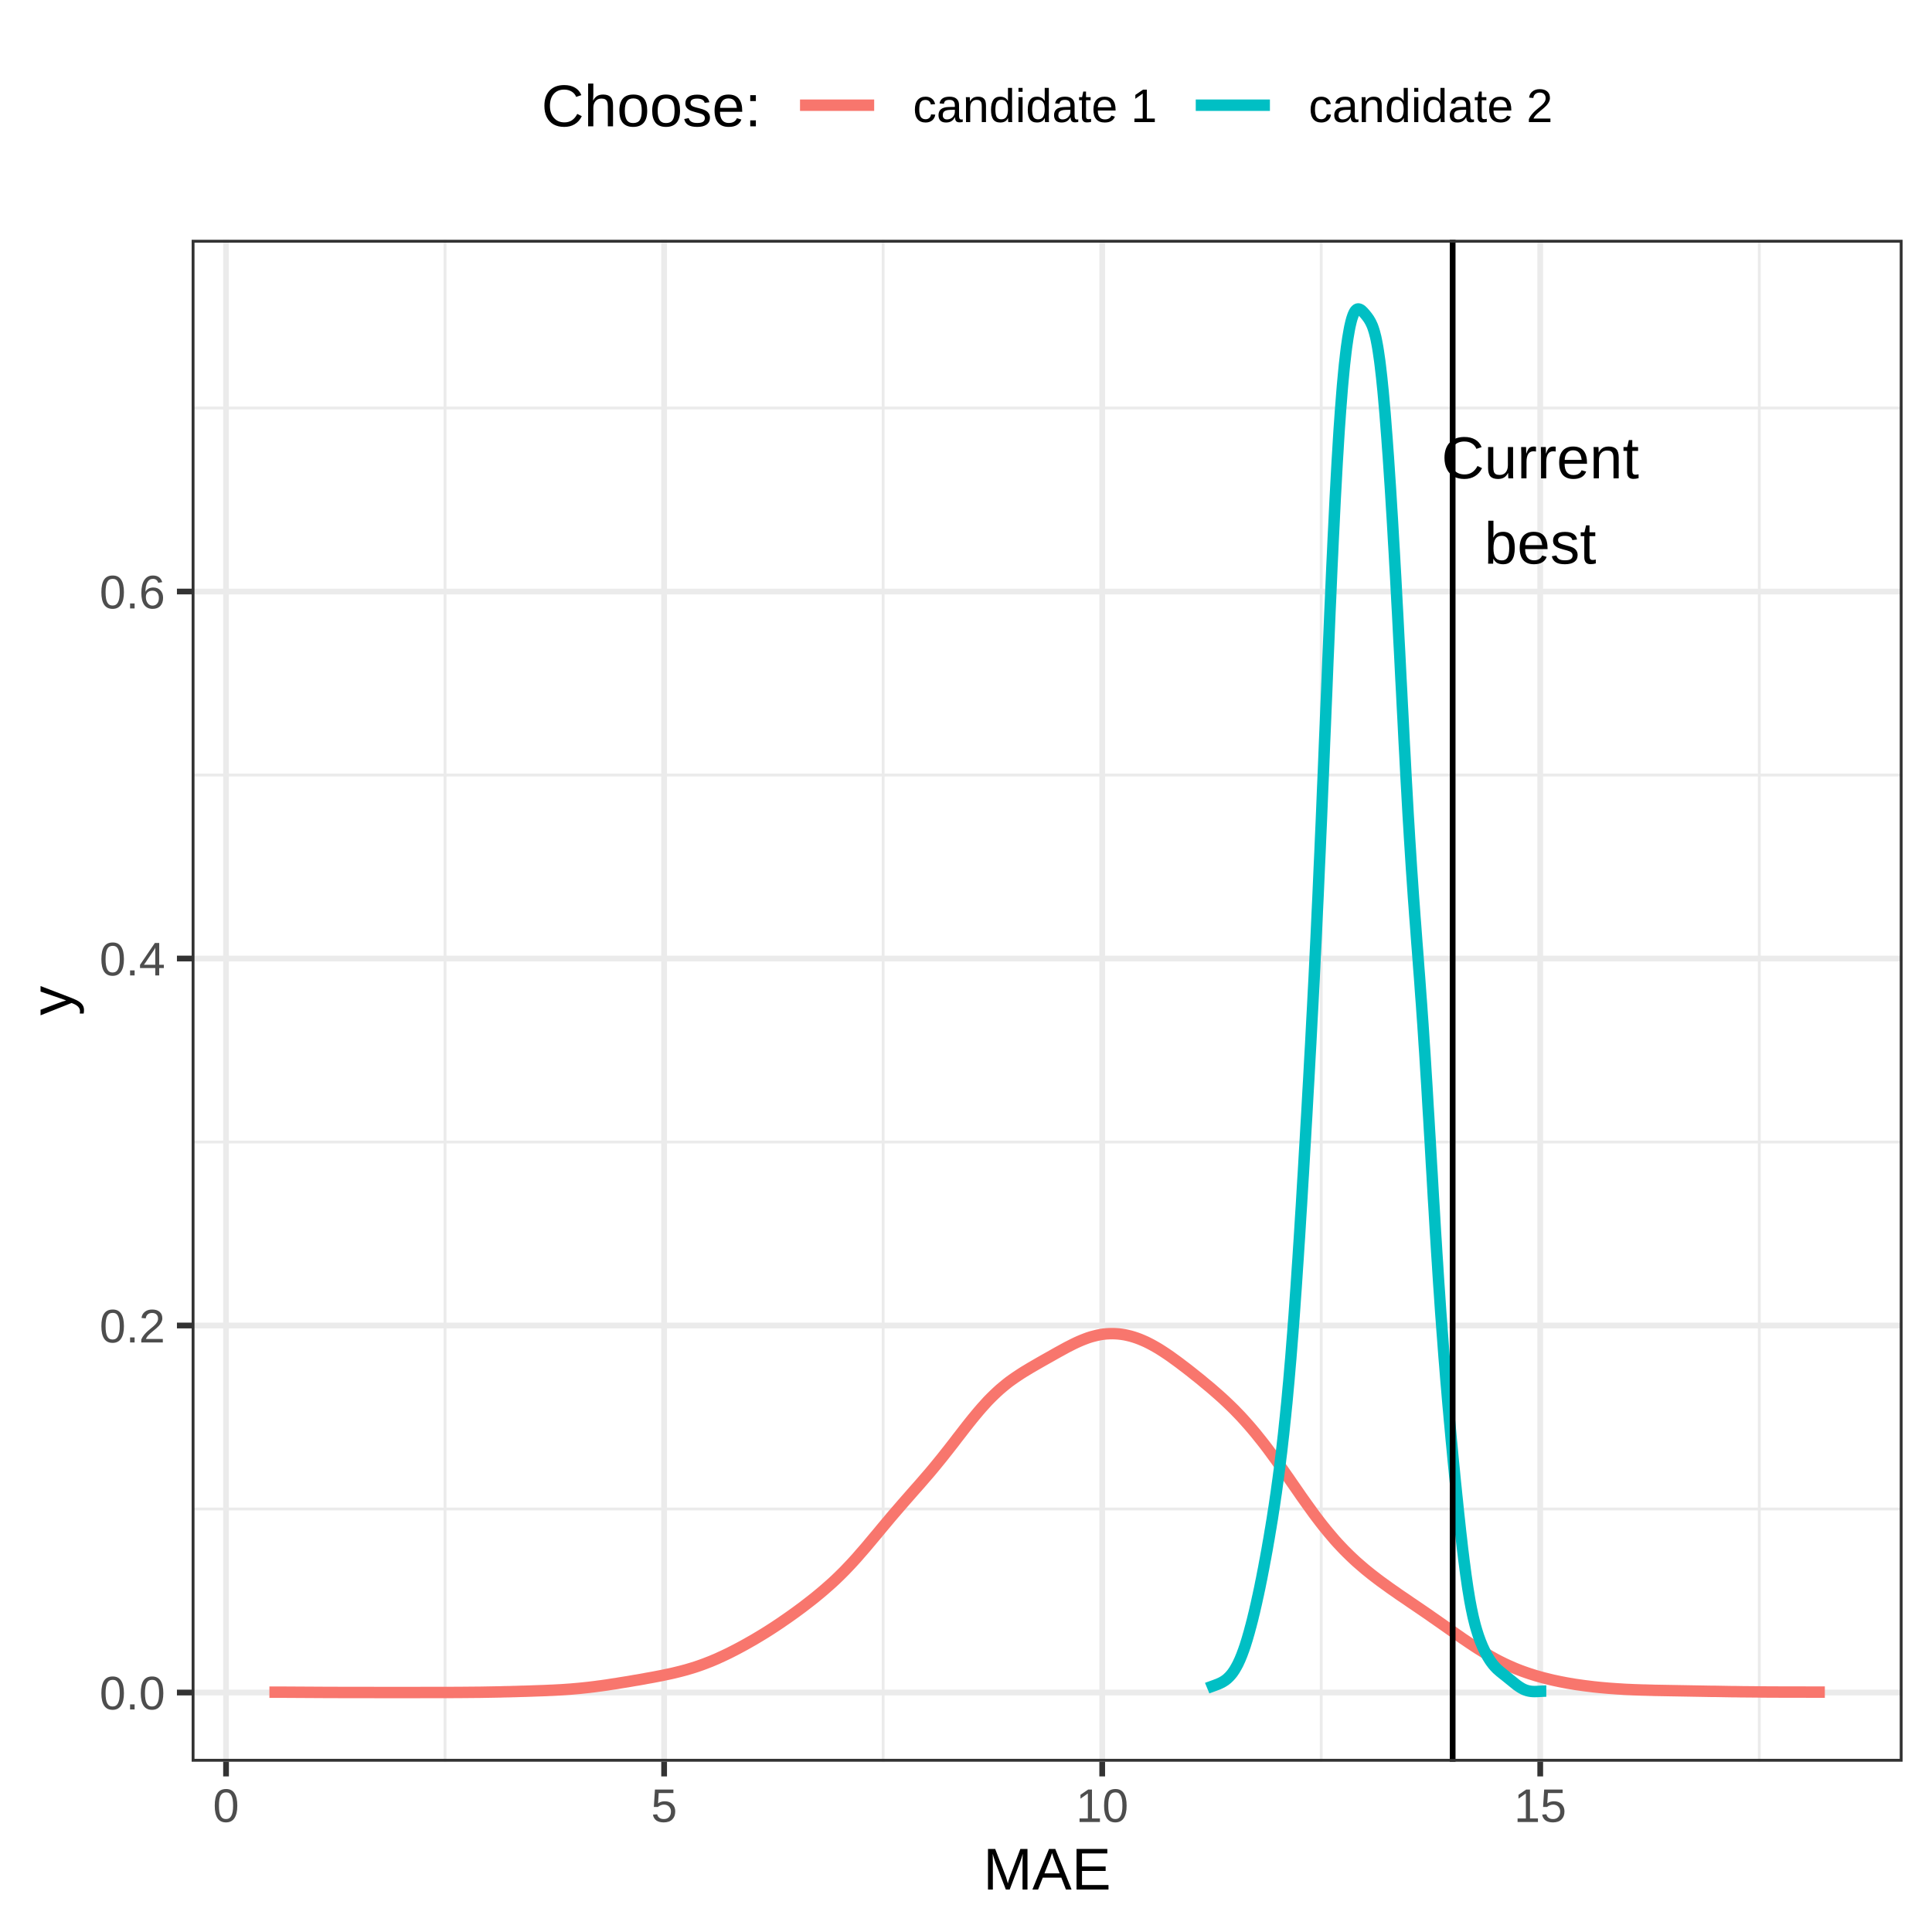
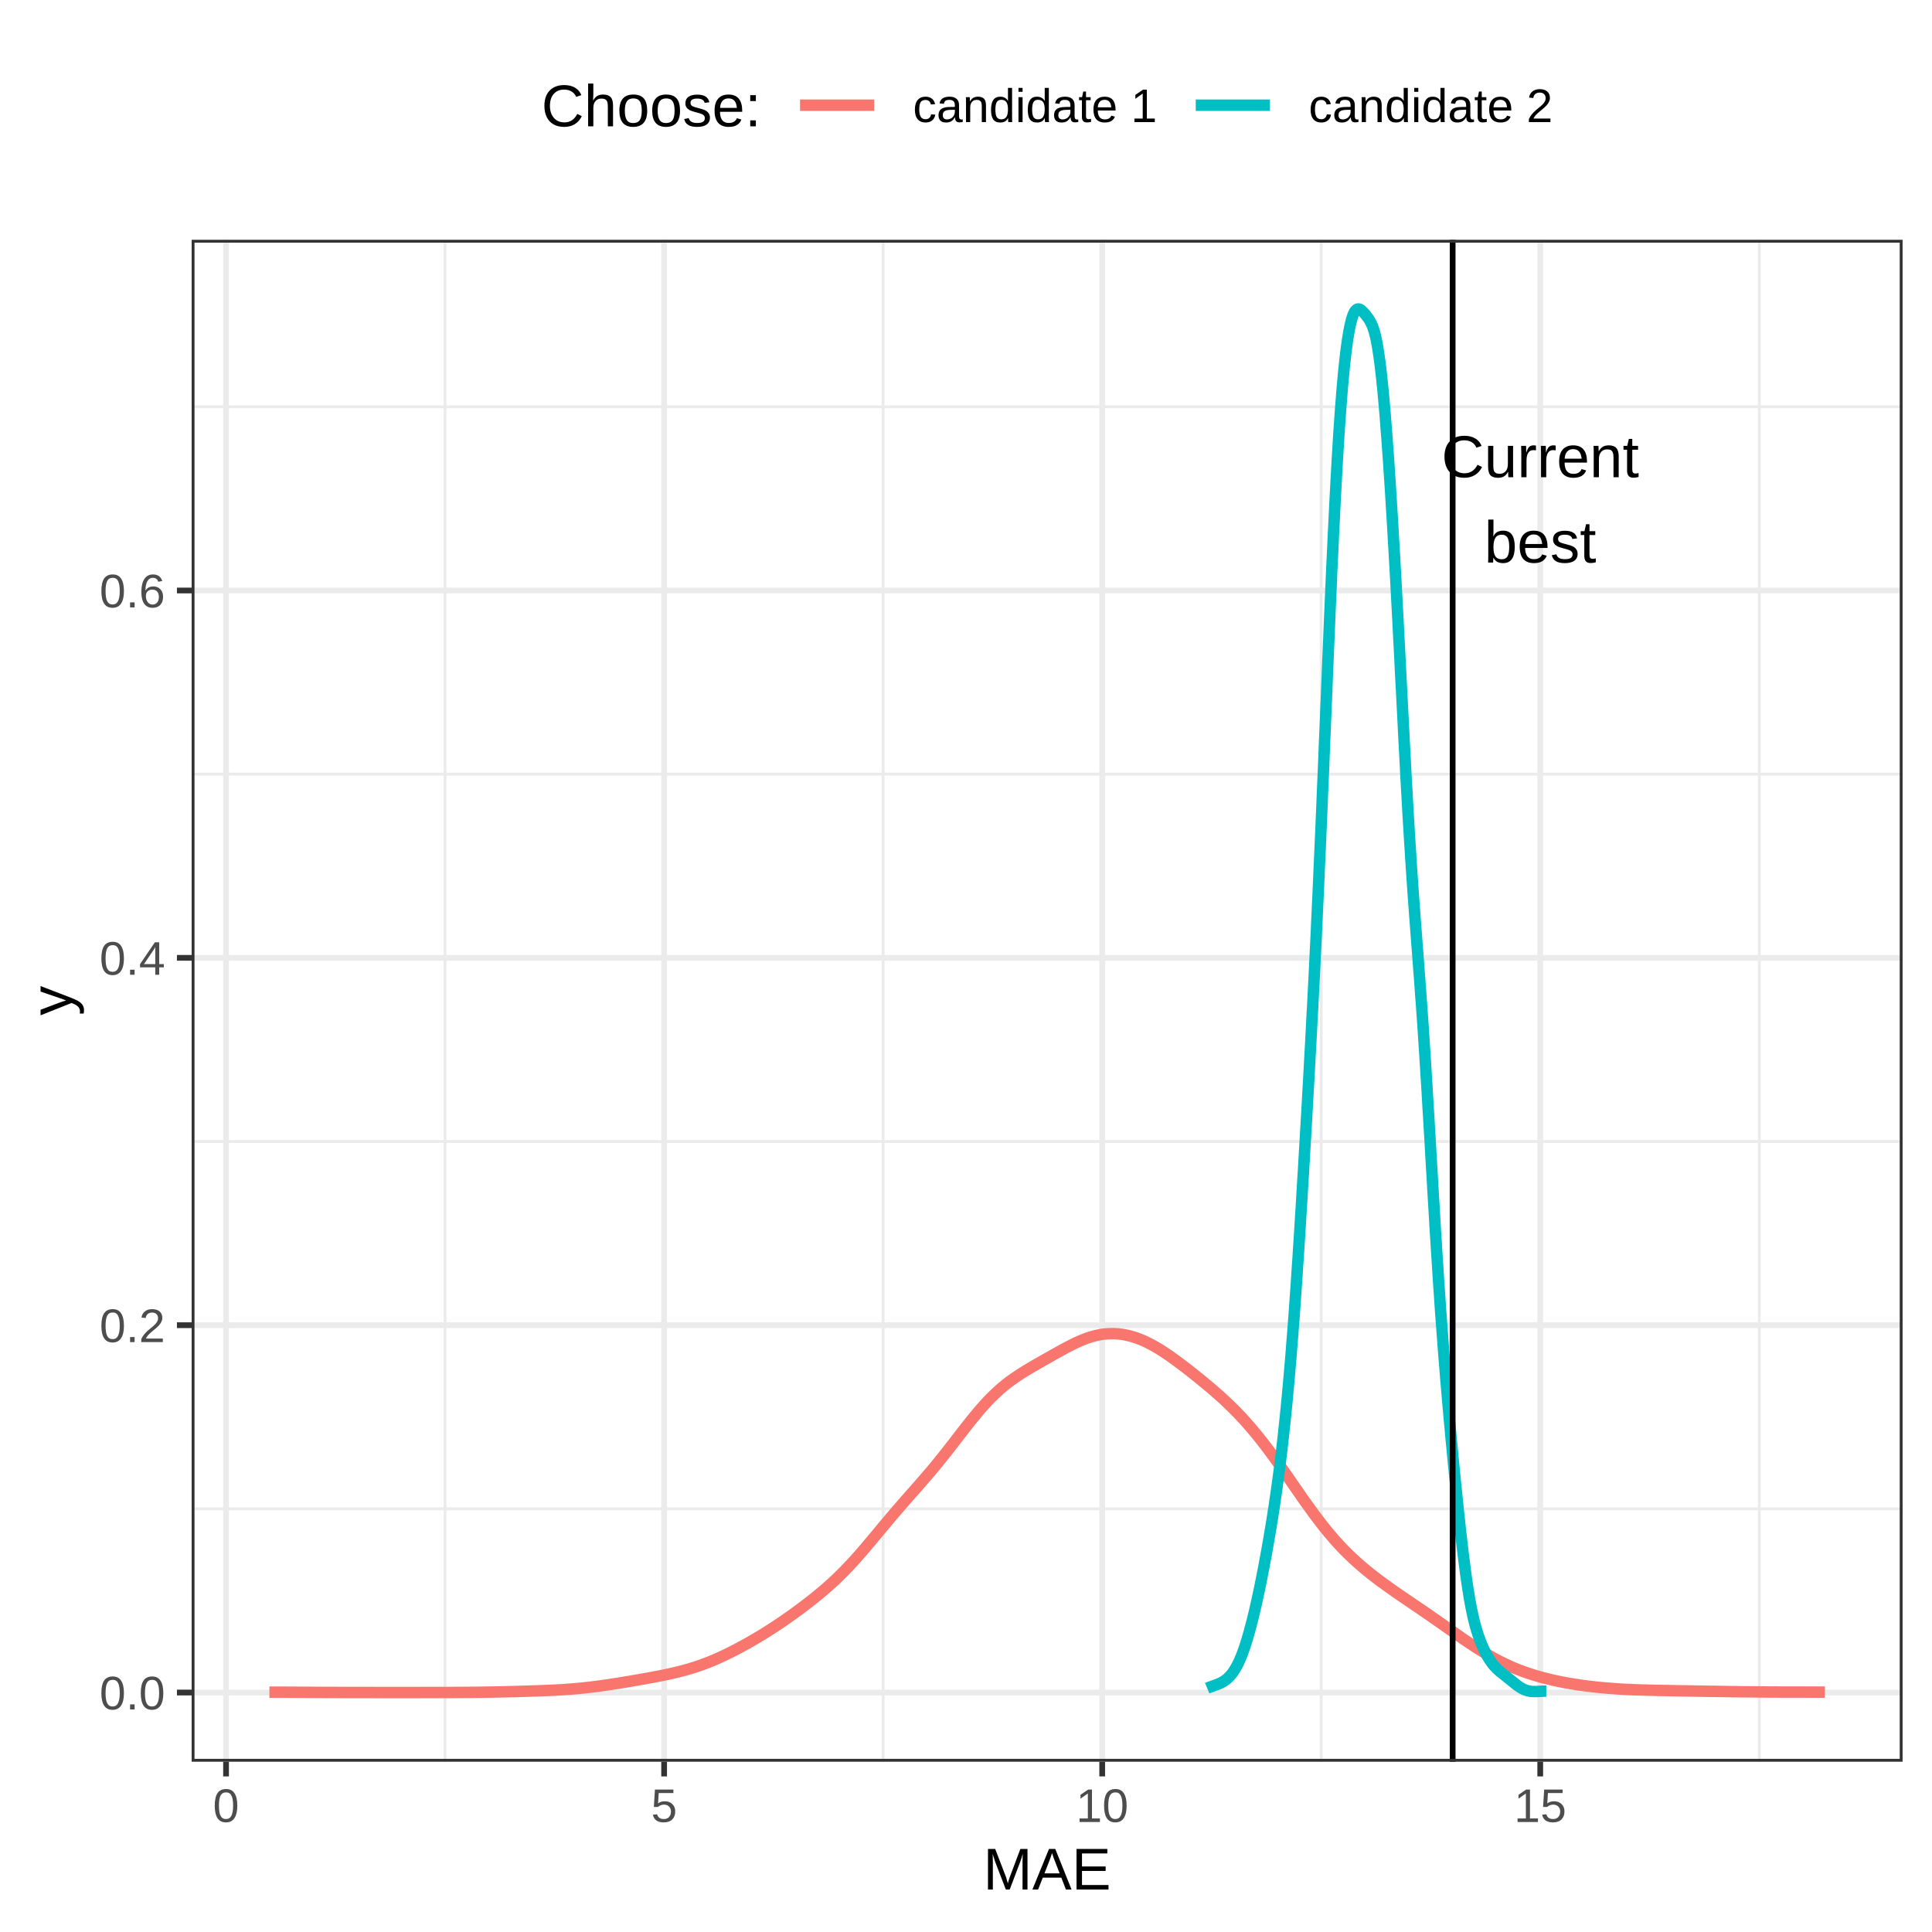
<svg xmlns="http://www.w3.org/2000/svg" class="svglite" width="360.00pt" height="360.00pt" viewBox="0 0 360.00 360.00">
  <defs>
    <style type="text/css">
    .svglite line, .svglite polyline, .svglite polygon, .svglite path, .svglite rect, .svglite circle {
      fill: none;
      stroke: #000000;
      stroke-linecap: round;
      stroke-linejoin: round;
      stroke-miterlimit: 10.00;
    }
    .svglite text {
      white-space: pre;
    }
  </style>
  </defs>
  <rect width="100%" height="100%" style="stroke: none; fill: #FFFFFF;" />
  <defs>
    <clipPath id="cpMC4wMHwzNjAuMDB8MC4wMHwzNjAuMDA=">
      <rect x="0.00" y="0.00" width="360.00" height="360.00" />
    </clipPath>
  </defs>
  <g clip-path="url(#cpMC4wMHwzNjAuMDB8MC4wMHwzNjAuMDA=)">
    <rect x="0" y="0.00" width="360.00" height="360.00" style="stroke-width: 1.07; stroke: #FFFFFF; fill: #FFFFFF;" />
  </g>
  <defs>
    <clipPath id="cpMzUuNzF8MzU0LjUyfDQ0LjY4fDMyOC4yNw==">
      <rect x="35.71" y="44.68" width="318.81" height="283.59" />
    </clipPath>
  </defs>
  <g clip-path="url(#cpMzUuNzF8MzU0LjUyfDQ0LjY4fDMyOC4yNw==)">
    <rect x="35.71" y="44.68" width="318.81" height="283.59" style="stroke-width: 1.07; stroke: none; fill: #FFFFFF;" />
-     <polyline points="35.71,281.18 354.52,281.18 " style="stroke-width: 0.53; stroke: #EBEBEB; stroke-linecap: butt;" />
-     <polyline points="35.71,212.80 354.52,212.80 " style="stroke-width: 0.53; stroke: #EBEBEB; stroke-linecap: butt;" />
-     <polyline points="35.71,144.42 354.52,144.42 " style="stroke-width: 0.53; stroke: #EBEBEB; stroke-linecap: butt;" />
-     <polyline points="35.71,76.03 354.52,76.03 " style="stroke-width: 0.53; stroke: #EBEBEB; stroke-linecap: butt;" />
+     <polyline points="35.71,281.15 354.52,281.15 " style="stroke-width: 0.53; stroke: #EBEBEB; stroke-linecap: butt;" />
+     <polyline points="35.71,212.70 354.52,212.70 " style="stroke-width: 0.53; stroke: #EBEBEB; stroke-linecap: butt;" />
+     <polyline points="35.71,144.25 354.52,144.25 " style="stroke-width: 0.53; stroke: #EBEBEB; stroke-linecap: butt;" />
+     <polyline points="35.71,75.80 354.52,75.80 " style="stroke-width: 0.53; stroke: #EBEBEB; stroke-linecap: butt;" />
    <polyline points="82.93,328.27 82.93,44.68 " style="stroke-width: 0.53; stroke: #EBEBEB; stroke-linecap: butt;" />
    <polyline points="164.56,328.27 164.56,44.68 " style="stroke-width: 0.53; stroke: #EBEBEB; stroke-linecap: butt;" />
    <polyline points="246.19,328.27 246.19,44.68 " style="stroke-width: 0.53; stroke: #EBEBEB; stroke-linecap: butt;" />
    <polyline points="327.82,328.27 327.82,44.68 " style="stroke-width: 0.53; stroke: #EBEBEB; stroke-linecap: butt;" />
    <polyline points="35.71,315.38 354.52,315.38 " style="stroke-width: 1.07; stroke: #EBEBEB; stroke-linecap: butt;" />
-     <polyline points="35.71,246.99 354.52,246.99 " style="stroke-width: 1.07; stroke: #EBEBEB; stroke-linecap: butt;" />
-     <polyline points="35.71,178.61 354.52,178.61 " style="stroke-width: 1.07; stroke: #EBEBEB; stroke-linecap: butt;" />
-     <polyline points="35.71,110.22 354.52,110.22 " style="stroke-width: 1.07; stroke: #EBEBEB; stroke-linecap: butt;" />
+     <polyline points="35.71,246.93 354.52,246.93 " style="stroke-width: 1.07; stroke: #EBEBEB; stroke-linecap: butt;" />
+     <polyline points="35.71,178.48 354.52,178.48 " style="stroke-width: 1.07; stroke: #EBEBEB; stroke-linecap: butt;" />
+     <polyline points="35.71,110.03 354.52,110.03 " style="stroke-width: 1.07; stroke: #EBEBEB; stroke-linecap: butt;" />
    <polyline points="42.12,328.27 42.12,44.68 " style="stroke-width: 1.07; stroke: #EBEBEB; stroke-linecap: butt;" />
    <polyline points="123.75,328.27 123.75,44.68 " style="stroke-width: 1.07; stroke: #EBEBEB; stroke-linecap: butt;" />
    <polyline points="205.38,328.27 205.38,44.68 " style="stroke-width: 1.07; stroke: #EBEBEB; stroke-linecap: butt;" />
    <polyline points="287.00,328.27 287.00,44.68 " style="stroke-width: 1.07; stroke: #EBEBEB; stroke-linecap: butt;" />
-     <polyline points="50.20,315.31 50.77,315.31 51.33,315.31 51.90,315.31 52.47,315.31 53.04,315.31 53.60,315.32 54.17,315.32 54.74,315.32 55.30,315.33 55.87,315.33 56.44,315.33 57.01,315.34 57.57,315.34 58.14,315.34 58.71,315.35 59.27,315.35 59.84,315.35 60.41,315.36 60.98,315.36 61.54,315.36 62.11,315.36 62.68,315.36 63.24,315.37 63.81,315.37 64.38,315.37 64.95,315.37 65.51,315.37 66.08,315.37 66.65,315.37 67.22,315.37 67.78,315.37 68.35,315.37 68.92,315.37 69.48,315.37 70.05,315.38 70.62,315.38 71.19,315.38 71.75,315.38 72.32,315.38 72.89,315.38 73.45,315.38 74.02,315.38 74.59,315.38 75.16,315.38 75.72,315.38 76.29,315.38 76.86,315.38 77.42,315.38 77.99,315.38 78.56,315.37 79.13,315.37 79.69,315.37 80.26,315.37 80.83,315.37 81.39,315.37 81.96,315.37 82.53,315.37 83.10,315.37 83.66,315.37 84.23,315.37 84.80,315.36 85.36,315.36 85.93,315.36 86.50,315.35 87.07,315.35 87.63,315.34 88.20,315.34 88.77,315.33 89.34,315.33 89.90,315.32 90.47,315.31 91.04,315.30 91.60,315.29 92.17,315.28 92.74,315.27 93.31,315.26 93.87,315.24 94.44,315.23 95.01,315.22 95.57,315.20 96.14,315.19 96.71,315.17 97.28,315.15 97.84,315.14 98.41,315.12 98.98,315.10 99.54,315.08 100.11,315.06 100.68,315.04 101.25,315.02 101.81,315.00 102.38,314.97 102.95,314.95 103.51,314.92 104.08,314.89 104.65,314.86 105.22,314.82 105.78,314.78 106.35,314.74 106.92,314.69 107.49,314.64 108.05,314.59 108.62,314.53 109.19,314.47 109.75,314.41 110.32,314.34 110.89,314.27 111.46,314.19 112.02,314.12 112.59,314.04 113.16,313.96 113.72,313.87 114.29,313.78 114.86,313.70 115.43,313.60 115.99,313.51 116.56,313.42 117.13,313.33 117.69,313.23 118.26,313.13 118.83,313.04 119.40,312.94 119.96,312.84 120.53,312.73 121.10,312.63 121.66,312.53 122.23,312.42 122.80,312.31 123.37,312.20 123.93,312.08 124.50,311.96 125.07,311.84 125.63,311.71 126.20,311.57 126.77,311.43 127.34,311.28 127.90,311.13 128.47,310.96 129.04,310.79 129.61,310.61 130.17,310.42 130.74,310.22 131.31,310.01 131.87,309.79 132.44,309.57 133.01,309.33 133.58,309.09 134.14,308.83 134.71,308.57 135.28,308.30 135.84,308.03 136.41,307.74 136.98,307.45 137.55,307.15 138.11,306.85 138.68,306.54 139.25,306.22 139.81,305.90 140.38,305.58 140.95,305.24 141.52,304.90 142.08,304.56 142.65,304.21 143.22,303.85 143.78,303.49 144.35,303.12 144.92,302.74 145.49,302.36 146.05,301.97 146.62,301.58 147.19,301.18 147.75,300.78 148.32,300.37 148.89,299.95 149.46,299.53 150.02,299.10 150.59,298.66 151.16,298.22 151.73,297.77 152.29,297.31 152.86,296.84 153.43,296.36 153.99,295.87 154.56,295.37 155.13,294.86 155.70,294.33 156.26,293.79 156.83,293.23 157.40,292.66 157.96,292.07 158.53,291.47 159.10,290.85 159.67,290.22 160.23,289.57 160.80,288.92 161.37,288.26 161.93,287.59 162.50,286.91 163.07,286.23 163.64,285.55 164.20,284.87 164.77,284.19 165.34,283.51 165.90,282.84 166.47,282.17 167.04,281.51 167.61,280.85 168.17,280.20 168.74,279.55 169.31,278.90 169.87,278.26 170.44,277.61 171.01,276.97 171.58,276.32 172.14,275.67 172.71,275.01 173.28,274.35 173.85,273.67 174.41,272.99 174.98,272.29 175.55,271.59 176.11,270.88 176.68,270.16 177.25,269.43 177.82,268.70 178.38,267.96 178.95,267.23 179.52,266.49 180.08,265.77 180.65,265.05 181.22,264.34 181.79,263.65 182.35,262.98 182.92,262.32 183.49,261.69 184.05,261.07 184.62,260.49 185.19,259.93 185.76,259.39 186.32,258.88 186.89,258.40 187.46,257.93 188.02,257.49 188.59,257.08 189.16,256.68 189.73,256.30 190.29,255.93 190.86,255.57 191.43,255.23 191.99,254.89 192.56,254.56 193.13,254.23 193.70,253.90 194.26,253.58 194.83,253.26 195.40,252.94 195.97,252.62 196.53,252.30 197.10,251.98 197.67,251.67 198.23,251.36 198.80,251.05 199.37,250.76 199.94,250.47 200.50,250.20 201.07,249.94 201.64,249.70 202.20,249.48 202.77,249.27 203.34,249.09 203.91,248.94 204.47,248.80 205.04,248.69 205.61,248.60 206.17,248.54 206.74,248.51 207.31,248.50 207.88,248.52 208.44,248.56 209.01,248.63 209.58,248.72 210.14,248.84 210.71,248.98 211.28,249.15 211.85,249.34 212.41,249.55 212.98,249.79 213.55,250.04 214.11,250.32 214.68,250.62 215.25,250.94 215.82,251.27 216.38,251.62 216.95,251.99 217.52,252.37 218.09,252.76 218.65,253.17 219.22,253.58 219.79,254.00 220.35,254.43 220.92,254.86 221.49,255.30 222.06,255.75 222.62,256.20 223.19,256.65 223.76,257.11 224.32,257.58 224.89,258.05 225.46,258.52 226.03,259.01 226.59,259.50 227.16,260.00 227.73,260.51 228.29,261.03 228.86,261.57 229.43,262.12 230.00,262.68 230.56,263.26 231.13,263.85 231.70,264.47 232.26,265.10 232.83,265.74 233.40,266.41 233.97,267.09 234.53,267.79 235.10,268.50 235.67,269.23 236.24,269.98 236.80,270.74 237.37,271.52 237.94,272.30 238.50,273.10 239.07,273.90 239.64,274.72 240.21,275.53 240.77,276.35 241.34,277.17 241.91,277.99 242.47,278.81 243.04,279.61 243.61,280.41 244.18,281.20 244.74,281.98 245.31,282.74 245.88,283.49 246.44,284.21 247.01,284.92 247.58,285.61 248.15,286.28 248.71,286.94 249.28,287.57 249.85,288.18 250.41,288.77 250.98,289.34 251.55,289.90 252.12,290.44 252.68,290.96 253.25,291.46 253.82,291.95 254.38,292.43 254.95,292.89 255.52,293.35 256.09,293.79 256.65,294.22 257.22,294.65 257.79,295.06 258.36,295.47 258.92,295.88 259.49,296.28 260.06,296.67 260.62,297.07 261.19,297.46 261.76,297.84 262.33,298.23 262.89,298.62 263.46,299.00 264.03,299.39 264.59,299.77 265.16,300.16 265.73,300.55 266.30,300.94 266.86,301.34 267.43,301.73 268.00,302.13 268.56,302.52 269.13,302.92 269.70,303.32 270.27,303.72 270.83,304.12 271.40,304.52 271.97,304.91 272.53,305.31 273.10,305.69 273.67,306.08 274.24,306.46 274.80,306.83 275.37,307.20 275.94,307.55 276.50,307.90 277.07,308.24 277.64,308.57 278.21,308.89 278.77,309.20 279.34,309.50 279.91,309.78 280.48,310.06 281.04,310.32 281.61,310.57 282.18,310.82 282.74,311.05 283.31,311.27 283.88,311.48 284.45,311.68 285.01,311.87 285.58,312.05 286.15,312.23 286.71,312.39 287.28,312.55 287.85,312.70 288.42,312.84 288.98,312.98 289.55,313.11 290.12,313.23 290.68,313.35 291.25,313.46 291.82,313.57 292.39,313.67 292.95,313.76 293.52,313.86 294.09,313.94 294.65,314.02 295.22,314.10 295.79,314.17 296.36,314.24 296.92,314.31 297.49,314.37 298.06,314.43 298.62,314.48 299.19,314.53 299.76,314.58 300.33,314.62 300.89,314.66 301.46,314.70 302.03,314.73 302.60,314.77 303.16,314.80 303.73,314.82 304.30,314.85 304.86,314.87 305.43,314.89 306.00,314.91 306.57,314.92 307.13,314.94 307.70,314.95 308.27,314.97 308.83,314.98 309.40,314.99 309.97,315.00 310.54,315.01 311.10,315.02 311.67,315.03 312.24,315.04 312.80,315.05 313.37,315.06 313.94,315.07 314.51,315.08 315.07,315.09 315.64,315.10 316.21,315.11 316.77,315.12 317.34,315.13 317.91,315.14 318.48,315.15 319.04,315.16 319.61,315.16 320.18,315.17 320.74,315.18 321.31,315.19 321.88,315.20 322.45,315.21 323.01,315.22 323.58,315.22 324.15,315.23 324.72,315.24 325.28,315.24 325.85,315.25 326.42,315.25 326.98,315.26 327.55,315.26 328.12,315.27 328.69,315.27 329.25,315.28 329.82,315.28 330.39,315.28 330.95,315.28 331.52,315.29 332.09,315.29 332.66,315.29 333.22,315.29 333.79,315.29 334.36,315.29 334.92,315.29 335.49,315.29 336.06,315.29 336.63,315.30 337.19,315.30 337.76,315.30 338.33,315.30 338.89,315.30 339.46,315.30 340.03,315.30 " style="stroke-width: 2.13; stroke: #F8766D; stroke-linecap: butt;" />
-     <polyline points="224.94,314.56 225.06,314.51 225.18,314.47 225.31,314.42 225.43,314.38 225.56,314.33 225.68,314.29 225.80,314.24 225.93,314.20 226.05,314.15 226.17,314.11 226.30,314.06 226.42,314.02 226.54,313.97 226.67,313.92 226.79,313.88 226.92,313.83 227.04,313.78 227.16,313.72 227.29,313.67 227.41,313.61 227.53,313.55 227.66,313.49 227.78,313.42 227.90,313.35 228.03,313.27 228.15,313.19 228.28,313.11 228.40,313.02 228.52,312.92 228.65,312.82 228.77,312.71 228.89,312.59 229.02,312.47 229.14,312.34 229.26,312.21 229.39,312.06 229.51,311.91 229.64,311.75 229.76,311.58 229.88,311.40 230.01,311.21 230.13,311.01 230.25,310.80 230.38,310.58 230.50,310.35 230.63,310.12 230.75,309.87 230.87,309.60 231.00,309.33 231.12,309.05 231.24,308.75 231.37,308.44 231.49,308.12 231.61,307.79 231.74,307.45 231.86,307.09 231.99,306.73 232.11,306.35 232.23,305.96 232.36,305.55 232.48,305.14 232.60,304.72 232.73,304.28 232.85,303.84 232.97,303.38 233.10,302.91 233.22,302.44 233.35,301.95 233.47,301.46 233.59,300.95 233.72,300.44 233.84,299.91 233.96,299.38 234.09,298.83 234.21,298.28 234.33,297.72 234.46,297.15 234.58,296.57 234.71,295.98 234.83,295.38 234.95,294.77 235.08,294.16 235.20,293.53 235.32,292.90 235.45,292.25 235.57,291.60 235.69,290.94 235.82,290.28 235.94,289.60 236.07,288.91 236.19,288.22 236.31,287.51 236.44,286.80 236.56,286.08 236.68,285.34 236.81,284.60 236.93,283.84 237.06,283.08 237.18,282.29 237.30,281.50 237.43,280.69 237.55,279.87 237.67,279.03 237.80,278.18 237.92,277.30 238.04,276.41 238.17,275.50 238.29,274.57 238.42,273.62 238.54,272.64 238.66,271.63 238.79,270.61 238.91,269.56 239.03,268.48 239.16,267.37 239.28,266.24 239.40,265.07 239.53,263.87 239.65,262.65 239.78,261.39 239.90,260.09 240.02,258.76 240.15,257.40 240.27,256.00 240.39,254.56 240.52,253.09 240.64,251.58 240.76,250.02 240.89,248.43 241.01,246.81 241.14,245.15 241.26,243.45 241.38,241.71 241.51,239.93 241.63,238.12 241.75,236.28 241.88,234.41 242.00,232.50 242.13,230.56 242.25,228.60 242.37,226.62 242.50,224.61 242.62,222.58 242.74,220.52 242.87,218.45 242.99,216.36 243.11,214.25 243.24,212.13 243.36,209.99 243.49,207.83 243.61,205.66 243.73,203.47 243.86,201.26 243.98,199.03 244.10,196.78 244.23,194.50 244.35,192.19 244.47,189.86 244.60,187.49 244.72,185.09 244.85,182.65 244.97,180.17 245.09,177.65 245.22,175.09 245.34,172.49 245.46,169.83 245.59,167.14 245.71,164.40 245.83,161.62 245.96,158.80 246.08,155.94 246.21,153.04 246.33,150.11 246.45,147.15 246.58,144.16 246.70,141.16 246.82,138.14 246.95,135.11 247.07,132.08 247.20,129.05 247.32,126.03 247.44,123.03 247.57,120.05 247.69,117.10 247.81,114.18 247.94,111.31 248.06,108.48 248.18,105.70 248.31,102.99 248.43,100.34 248.56,97.76 248.68,95.25 248.80,92.81 248.93,90.46 249.05,88.20 249.17,86.02 249.30,83.93 249.42,81.92 249.54,80.00 249.67,78.18 249.79,76.45 249.92,74.81 250.04,73.25 250.16,71.78 250.29,70.40 250.41,69.11 250.53,67.90 250.66,66.77 250.78,65.71 250.90,64.73 251.03,63.83 251.15,63.00 251.28,62.24 251.40,61.55 251.52,60.91 251.65,60.34 251.77,59.84 251.89,59.40 252.02,59.01 252.14,58.67 252.27,58.38 252.39,58.14 252.51,57.95 252.64,57.80 252.76,57.69 252.88,57.61 253.01,57.57 253.13,57.57 253.25,57.59 253.38,57.64 253.50,57.70 253.63,57.78 253.75,57.88 253.87,58.00 254.00,58.12 254.12,58.26 254.24,58.39 254.37,58.54 254.49,58.69 254.61,58.84 254.74,59.00 254.86,59.17 254.99,59.35 255.11,59.53 255.23,59.74 255.36,59.96 255.48,60.20 255.60,60.46 255.73,60.75 255.85,61.08 255.97,61.45 256.10,61.87 256.22,62.33 256.35,62.84 256.47,63.41 256.59,64.04 256.72,64.75 256.84,65.51 256.96,66.35 257.09,67.25 257.21,68.21 257.33,69.27 257.46,70.39 257.58,71.58 257.71,72.84 257.83,74.16 257.95,75.55 258.08,77.01 258.20,78.54 258.32,80.12 258.45,81.76 258.57,83.45 258.70,85.20 258.82,87.00 258.94,88.85 259.07,90.75 259.19,92.69 259.31,94.68 259.44,96.72 259.56,98.80 259.68,100.92 259.81,103.08 259.93,105.28 260.06,107.51 260.18,109.79 260.30,112.09 260.43,114.42 260.55,116.78 260.67,119.16 260.80,121.57 260.92,123.98 261.04,126.41 261.17,128.83 261.29,131.26 261.42,133.68 261.54,136.08 261.66,138.46 261.79,140.81 261.91,143.14 262.03,145.42 262.16,147.67 262.28,149.86 262.40,152.01 262.53,154.11 262.65,156.15 262.78,158.15 262.90,160.08 263.02,161.96 263.15,163.80 263.27,165.58 263.39,167.33 263.52,169.04 263.64,170.72 263.77,172.37 263.89,174.00 264.01,175.62 264.14,177.24 264.26,178.86 264.38,180.49 264.51,182.13 264.63,183.79 264.75,185.48 264.88,187.19 265.00,188.95 265.13,190.74 265.25,192.56 265.37,194.43 265.50,196.32 265.62,198.26 265.74,200.24 265.87,202.25 265.99,204.29 266.11,206.36 266.24,208.44 266.36,210.55 266.49,212.67 266.61,214.79 266.73,216.92 266.86,219.04 266.98,221.16 267.10,223.26 267.23,225.34 267.35,227.40 267.47,229.44 267.60,231.45 267.72,233.43 267.85,235.37 267.97,237.28 268.09,239.15 268.22,240.99 268.34,242.79 268.46,244.55 268.59,246.27 268.71,247.95 268.84,249.60 268.96,251.22 269.08,252.80 269.21,254.35 269.33,255.87 269.45,257.36 269.58,258.83 269.70,260.27 269.82,261.69 269.95,263.08 270.07,264.45 270.20,265.81 270.32,267.15 270.44,268.47 270.57,269.78 270.69,271.07 270.81,272.35 270.94,273.62 271.06,274.87 271.18,276.11 271.31,277.34 271.43,278.55 271.56,279.75 271.68,280.94 271.80,282.11 271.93,283.26 272.05,284.39 272.17,285.51 272.30,286.60 272.42,287.68 272.54,288.73 272.67,289.75 272.79,290.75 272.92,291.71 273.04,292.65 273.16,293.56 273.29,294.44 273.41,295.28 273.53,296.09 273.66,296.87 273.78,297.61 273.90,298.32 274.03,299.00 274.15,299.64 274.28,300.25 274.40,300.83 274.52,301.38 274.65,301.90 274.77,302.39 274.89,302.86 275.02,303.31 275.14,303.73 275.27,304.14 275.39,304.52 275.51,304.89 275.64,305.24 275.76,305.58 275.88,305.90 276.01,306.21 276.13,306.51 276.25,306.80 276.38,307.07 276.50,307.34 276.63,307.60 276.75,307.85 276.87,308.09 277.00,308.32 277.12,308.54 277.24,308.76 277.37,308.96 277.49,309.16 277.61,309.35 277.74,309.54 277.86,309.71 277.99,309.88 278.11,310.04 278.23,310.20 278.36,310.34 278.48,310.49 278.60,310.62 278.73,310.75 278.85,310.88 278.97,311.00 279.10,311.11 279.22,311.22 279.35,311.33 279.47,311.44 279.59,311.54 279.72,311.64 279.84,311.74 279.96,311.84 280.09,311.94 280.21,312.04 280.34,312.13 280.46,312.23 280.58,312.33 280.71,312.43 280.83,312.53 280.95,312.63 281.08,312.73 281.20,312.83 281.32,312.93 281.45,313.03 281.57,313.13 281.70,313.23 281.82,313.33 281.94,313.43 282.07,313.53 282.19,313.63 282.31,313.73 282.44,313.83 282.56,313.92 282.68,314.02 282.81,314.11 282.93,314.19 283.06,314.28 283.18,314.36 283.30,314.44 283.43,314.51 283.55,314.59 283.67,314.65 283.80,314.72 283.92,314.78 284.04,314.83 284.17,314.88 284.29,314.93 284.42,314.97 284.54,315.01 284.66,315.04 284.79,315.07 284.91,315.10 285.03,315.12 285.16,315.14 285.28,315.16 285.41,315.17 285.53,315.18 285.65,315.19 285.78,315.19 285.90,315.20 286.02,315.20 286.15,315.19 286.27,315.19 286.39,315.19 286.52,315.18 286.64,315.17 286.77,315.17 286.89,315.16 287.01,315.15 287.14,315.15 287.26,315.14 287.38,315.13 287.51,315.13 287.63,315.12 287.75,315.12 287.88,315.11 288.00,315.11 288.13,315.11 " style="stroke-width: 2.13; stroke: #00BFC4; stroke-linecap: butt;" />
+     <polyline points="50.20,315.31 50.77,315.31 51.33,315.31 51.90,315.31 52.47,315.31 53.04,315.31 53.60,315.32 54.17,315.32 54.74,315.32 55.30,315.33 55.87,315.33 56.44,315.33 57.01,315.34 57.57,315.34 58.14,315.34 58.71,315.35 59.27,315.35 59.84,315.35 60.41,315.36 60.98,315.36 61.54,315.36 62.11,315.36 62.68,315.36 63.24,315.37 63.81,315.37 64.38,315.37 64.95,315.37 65.51,315.37 66.08,315.37 66.65,315.37 67.22,315.37 67.78,315.37 68.35,315.37 68.92,315.37 69.48,315.37 70.05,315.38 70.62,315.38 71.19,315.38 71.75,315.38 72.32,315.38 72.89,315.38 73.45,315.38 74.02,315.38 74.59,315.38 75.16,315.38 75.72,315.38 76.29,315.38 76.86,315.38 77.42,315.38 77.99,315.38 78.56,315.37 79.13,315.37 79.69,315.37 80.26,315.37 80.83,315.37 81.39,315.37 81.96,315.37 82.53,315.37 83.10,315.37 83.66,315.37 84.23,315.37 84.80,315.36 85.36,315.36 85.93,315.36 86.50,315.35 87.07,315.35 87.63,315.34 88.20,315.34 88.77,315.33 89.34,315.33 89.90,315.32 90.47,315.31 91.04,315.30 91.60,315.29 92.17,315.28 92.74,315.27 93.31,315.26 93.87,315.24 94.44,315.23 95.01,315.22 95.57,315.20 96.14,315.19 96.71,315.17 97.28,315.15 97.84,315.14 98.41,315.12 98.98,315.10 99.54,315.08 100.11,315.07 100.68,315.04 101.25,315.02 101.81,315.00 102.38,314.98 102.95,314.95 103.51,314.92 104.08,314.89 104.65,314.86 105.22,314.82 105.78,314.78 106.35,314.74 106.92,314.69 107.49,314.64 108.05,314.59 108.62,314.53 109.19,314.47 109.75,314.41 110.32,314.34 110.89,314.27 111.46,314.20 112.02,314.12 112.59,314.04 113.16,313.96 113.72,313.87 114.29,313.78 114.86,313.70 115.43,313.61 115.99,313.51 116.56,313.42 117.13,313.33 117.69,313.23 118.26,313.13 118.83,313.04 119.40,312.94 119.96,312.84 120.53,312.73 121.10,312.63 121.66,312.53 122.23,312.42 122.80,312.31 123.37,312.20 123.93,312.08 124.50,311.96 125.07,311.84 125.63,311.71 126.20,311.57 126.77,311.43 127.34,311.28 127.90,311.13 128.47,310.96 129.04,310.79 129.61,310.61 130.17,310.42 130.74,310.22 131.31,310.01 131.87,309.80 132.44,309.57 133.01,309.33 133.58,309.09 134.14,308.83 134.71,308.57 135.28,308.30 135.84,308.03 136.41,307.74 136.98,307.45 137.55,307.15 138.11,306.85 138.68,306.54 139.25,306.23 139.81,305.90 140.38,305.58 140.95,305.24 141.52,304.90 142.08,304.56 142.65,304.21 143.22,303.85 143.78,303.49 144.35,303.12 144.92,302.74 145.49,302.36 146.05,301.98 146.62,301.58 147.19,301.18 147.75,300.78 148.32,300.37 148.89,299.95 149.46,299.53 150.02,299.10 150.59,298.66 151.16,298.22 151.73,297.77 152.29,297.31 152.86,296.84 153.43,296.36 153.99,295.88 154.56,295.37 155.13,294.86 155.70,294.33 156.26,293.79 156.83,293.23 157.40,292.66 157.96,292.07 158.53,291.47 159.10,290.85 159.67,290.22 160.23,289.58 160.80,288.92 161.37,288.26 161.93,287.59 162.50,286.91 163.07,286.23 163.64,285.55 164.20,284.87 164.77,284.19 165.34,283.51 165.90,282.84 166.47,282.17 167.04,281.51 167.61,280.85 168.17,280.20 168.74,279.55 169.31,278.90 169.87,278.26 170.44,277.62 171.01,276.97 171.58,276.32 172.14,275.67 172.71,275.01 173.28,274.35 173.85,273.67 174.41,272.99 174.98,272.29 175.55,271.59 176.11,270.88 176.68,270.16 177.25,269.43 177.82,268.70 178.38,267.96 178.95,267.23 179.52,266.49 180.08,265.77 180.65,265.05 181.22,264.34 181.79,263.65 182.35,262.97 182.92,262.32 183.49,261.68 184.05,261.07 184.62,260.48 185.19,259.93 185.76,259.39 186.32,258.88 186.89,258.39 187.46,257.93 188.02,257.49 188.59,257.08 189.16,256.68 189.73,256.30 190.29,255.93 190.86,255.57 191.43,255.23 191.99,254.89 192.56,254.56 193.13,254.23 193.70,253.91 194.26,253.58 194.83,253.26 195.40,252.94 195.97,252.62 196.53,252.30 197.10,251.98 197.67,251.67 198.23,251.36 198.80,251.05 199.37,250.76 199.94,250.47 200.50,250.20 201.07,249.94 201.64,249.70 202.20,249.48 202.77,249.27 203.34,249.09 203.91,248.93 204.47,248.80 205.04,248.69 205.61,248.60 206.17,248.54 206.74,248.51 207.31,248.50 207.88,248.52 208.44,248.56 209.01,248.63 209.58,248.72 210.14,248.84 210.71,248.98 211.28,249.15 211.85,249.34 212.41,249.55 212.98,249.78 213.55,250.04 214.11,250.32 214.68,250.62 215.25,250.94 215.82,251.27 216.38,251.62 216.95,251.99 217.52,252.37 218.09,252.76 218.65,253.17 219.22,253.58 219.79,254.00 220.35,254.43 220.92,254.86 221.49,255.30 222.06,255.75 222.62,256.20 223.19,256.65 223.76,257.11 224.32,257.58 224.89,258.05 225.46,258.52 226.03,259.01 226.59,259.50 227.16,260.00 227.73,260.51 228.29,261.03 228.86,261.57 229.43,262.12 230.00,262.68 230.56,263.26 231.13,263.85 231.70,264.46 232.26,265.09 232.83,265.74 233.40,266.41 233.97,267.09 234.53,267.78 235.10,268.50 235.67,269.23 236.24,269.98 236.80,270.74 237.37,271.51 237.94,272.30 238.50,273.10 239.07,273.90 239.64,274.72 240.21,275.53 240.77,276.35 241.34,277.17 241.91,277.99 242.47,278.81 243.04,279.62 243.61,280.41 244.18,281.20 244.74,281.98 245.31,282.74 245.88,283.49 246.44,284.22 247.01,284.93 247.58,285.62 248.15,286.29 248.71,286.94 249.28,287.57 249.85,288.19 250.41,288.78 250.98,289.35 251.55,289.90 252.12,290.44 252.68,290.96 253.25,291.46 253.82,291.95 254.38,292.43 254.95,292.89 255.52,293.35 256.09,293.79 256.65,294.22 257.22,294.65 257.79,295.06 258.36,295.47 258.92,295.88 259.49,296.28 260.06,296.68 260.62,297.07 261.19,297.46 261.76,297.84 262.33,298.23 262.89,298.62 263.46,299.00 264.03,299.39 264.59,299.77 265.16,300.16 265.73,300.55 266.30,300.94 266.86,301.34 267.43,301.73 268.00,302.13 268.56,302.52 269.13,302.92 269.70,303.32 270.27,303.72 270.83,304.12 271.40,304.52 271.97,304.91 272.53,305.31 273.10,305.70 273.67,306.08 274.24,306.46 274.80,306.83 275.37,307.20 275.94,307.55 276.50,307.90 277.07,308.24 277.64,308.57 278.21,308.89 278.77,309.20 279.34,309.50 279.91,309.78 280.48,310.06 281.04,310.32 281.61,310.58 282.18,310.82 282.74,311.05 283.31,311.27 283.88,311.48 284.45,311.68 285.01,311.87 285.58,312.05 286.15,312.23 286.71,312.39 287.28,312.55 287.85,312.70 288.42,312.84 288.98,312.98 289.55,313.11 290.12,313.23 290.68,313.35 291.25,313.46 291.82,313.57 292.39,313.67 292.95,313.76 293.52,313.86 294.09,313.94 294.65,314.02 295.22,314.10 295.79,314.17 296.36,314.24 296.92,314.31 297.49,314.37 298.06,314.43 298.62,314.48 299.19,314.53 299.76,314.58 300.33,314.62 300.89,314.66 301.46,314.70 302.03,314.74 302.60,314.77 303.16,314.80 303.73,314.82 304.30,314.85 304.86,314.87 305.43,314.89 306.00,314.91 306.57,314.92 307.13,314.94 307.70,314.95 308.27,314.97 308.83,314.98 309.40,314.99 309.97,315.00 310.54,315.01 311.10,315.02 311.67,315.03 312.24,315.04 312.80,315.05 313.37,315.06 313.94,315.07 314.51,315.08 315.07,315.09 315.64,315.10 316.21,315.11 316.77,315.12 317.34,315.13 317.91,315.14 318.48,315.15 319.04,315.16 319.61,315.16 320.18,315.17 320.74,315.18 321.31,315.19 321.88,315.20 322.45,315.21 323.01,315.22 323.58,315.22 324.15,315.23 324.72,315.24 325.28,315.24 325.85,315.25 326.42,315.25 326.98,315.26 327.55,315.26 328.12,315.27 328.69,315.27 329.25,315.28 329.82,315.28 330.39,315.28 330.95,315.28 331.52,315.29 332.09,315.29 332.66,315.29 333.22,315.29 333.79,315.29 334.36,315.29 334.92,315.29 335.49,315.29 336.06,315.29 336.63,315.30 337.19,315.30 337.76,315.30 338.33,315.30 338.89,315.30 339.46,315.30 340.03,315.30 " style="stroke-width: 2.13; stroke: #F8766D; stroke-linecap: butt;" />
+     <polyline points="224.94,314.56 225.06,314.51 225.18,314.47 225.31,314.42 225.43,314.38 225.56,314.33 225.68,314.29 225.80,314.24 225.93,314.20 226.05,314.15 226.17,314.11 226.30,314.06 226.42,314.02 226.54,313.97 226.67,313.92 226.79,313.88 226.92,313.83 227.04,313.78 227.16,313.72 227.29,313.67 227.41,313.61 227.53,313.55 227.66,313.49 227.78,313.42 227.90,313.35 228.03,313.27 228.15,313.19 228.28,313.11 228.40,313.02 228.52,312.92 228.65,312.82 228.77,312.71 228.89,312.59 229.02,312.47 229.14,312.34 229.26,312.21 229.39,312.06 229.51,311.91 229.64,311.75 229.76,311.58 229.88,311.40 230.01,311.21 230.13,311.01 230.25,310.80 230.38,310.59 230.50,310.36 230.63,310.12 230.75,309.87 230.87,309.61 231.00,309.33 231.12,309.05 231.24,308.75 231.37,308.45 231.49,308.13 231.61,307.79 231.74,307.45 231.86,307.09 231.99,306.73 232.11,306.35 232.23,305.96 232.36,305.56 232.48,305.14 232.60,304.72 232.73,304.29 232.85,303.84 232.97,303.38 233.10,302.92 233.22,302.44 233.35,301.95 233.47,301.46 233.59,300.95 233.72,300.44 233.84,299.91 233.96,299.38 234.09,298.84 234.21,298.28 234.33,297.72 234.46,297.15 234.58,296.57 234.71,295.98 234.83,295.38 234.95,294.77 235.08,294.16 235.20,293.53 235.32,292.90 235.45,292.26 235.57,291.61 235.69,290.95 235.82,290.28 235.94,289.60 236.07,288.91 236.19,288.22 236.31,287.52 236.44,286.80 236.56,286.08 236.68,285.35 236.81,284.60 236.93,283.85 237.06,283.08 237.18,282.30 237.30,281.50 237.43,280.70 237.55,279.87 237.67,279.04 237.80,278.18 237.92,277.31 238.04,276.41 238.17,275.50 238.29,274.57 238.42,273.62 238.54,272.64 238.66,271.64 238.79,270.61 238.91,269.56 239.03,268.49 239.16,267.38 239.28,266.24 239.40,265.08 239.53,263.88 239.65,262.66 239.78,261.40 239.90,260.10 240.02,258.77 240.15,257.41 240.27,256.01 240.39,254.57 240.52,253.10 240.64,251.58 240.76,250.03 240.89,248.44 241.01,246.82 241.14,245.16 241.26,243.45 241.38,241.71 241.51,239.94 241.63,238.13 241.75,236.29 241.88,234.42 242.00,232.51 242.13,230.57 242.25,228.61 242.37,226.62 242.50,224.61 242.62,222.58 242.74,220.53 242.87,218.45 242.99,216.36 243.11,214.26 243.24,212.14 243.36,210.00 243.49,207.84 243.61,205.67 243.73,203.48 243.86,201.27 243.98,199.04 244.10,196.78 244.23,194.50 244.35,192.20 244.47,189.86 244.60,187.50 244.72,185.10 244.85,182.66 244.97,180.18 245.09,177.66 245.22,175.10 245.34,172.50 245.46,169.84 245.59,167.15 245.71,164.41 245.83,161.63 245.96,158.81 246.08,155.95 246.21,153.05 246.33,150.11 246.45,147.15 246.58,144.17 246.70,141.17 246.82,138.15 246.95,135.12 247.07,132.08 247.20,129.05 247.32,126.03 247.44,123.03 247.57,120.05 247.69,117.10 247.81,114.18 247.94,111.30 248.06,108.47 248.18,105.69 248.31,102.98 248.43,100.33 248.56,97.75 248.68,95.24 248.80,92.80 248.93,90.45 249.05,88.19 249.17,86.01 249.30,83.92 249.42,81.91 249.54,79.99 249.67,78.17 249.79,76.44 249.92,74.80 250.04,73.24 250.16,71.77 250.29,70.39 250.41,69.10 250.53,67.89 250.66,66.76 250.78,65.70 250.90,64.72 251.03,63.82 251.15,62.99 251.28,62.23 251.40,61.54 251.52,60.91 251.65,60.34 251.77,59.84 251.89,59.39 252.02,59.00 252.14,58.66 252.27,58.37 252.39,58.13 252.51,57.94 252.64,57.80 252.76,57.69 252.88,57.61 253.01,57.57 253.13,57.57 253.25,57.59 253.38,57.64 253.50,57.70 253.63,57.79 253.75,57.89 253.87,58.00 254.00,58.13 254.12,58.26 254.24,58.40 254.37,58.54 254.49,58.69 254.61,58.85 254.74,59.01 254.86,59.18 254.99,59.35 255.11,59.54 255.23,59.74 255.36,59.96 255.48,60.20 255.60,60.46 255.73,60.75 255.85,61.08 255.97,61.45 256.10,61.86 256.22,62.33 256.35,62.84 256.47,63.41 256.59,64.04 256.72,64.74 256.84,65.51 256.96,66.34 257.09,67.24 257.21,68.20 257.33,69.26 257.46,70.38 257.58,71.57 257.71,72.83 257.83,74.15 257.95,75.54 258.08,77.01 258.20,78.53 258.32,80.11 258.45,81.75 258.57,83.44 258.70,85.19 258.82,87.00 258.94,88.85 259.07,90.75 259.19,92.69 259.31,94.68 259.44,96.72 259.56,98.80 259.68,100.92 259.81,103.08 259.93,105.28 260.06,107.51 260.18,109.78 260.30,112.09 260.43,114.42 260.55,116.78 260.67,119.16 260.80,121.57 260.92,123.98 261.04,126.41 261.17,128.84 261.29,131.26 261.42,133.68 261.54,136.08 261.66,138.46 261.79,140.82 261.91,143.15 262.03,145.44 262.16,147.68 262.28,149.88 262.40,152.02 262.53,154.12 262.65,156.17 262.78,158.16 262.90,160.10 263.02,161.98 263.15,163.81 263.27,165.60 263.39,167.34 263.52,169.05 263.64,170.73 263.77,172.38 263.89,174.01 264.01,175.63 264.14,177.24 264.26,178.86 264.38,180.49 264.51,182.13 264.63,183.79 264.75,185.48 264.88,187.19 265.00,188.94 265.13,190.73 265.25,192.56 265.37,194.42 265.50,196.32 265.62,198.26 265.74,200.24 265.87,202.25 265.99,204.29 266.11,206.35 266.24,208.44 266.36,210.55 266.49,212.67 266.61,214.79 266.73,216.92 266.86,219.04 266.98,221.16 267.10,223.26 267.23,225.35 267.35,227.41 267.47,229.45 267.60,231.46 267.72,233.44 267.85,235.38 267.97,237.29 268.09,239.16 268.22,241.00 268.34,242.80 268.46,244.56 268.59,246.28 268.71,247.96 268.84,249.61 268.96,251.23 269.08,252.81 269.21,254.36 269.33,255.87 269.45,257.37 269.58,258.83 269.70,260.27 269.82,261.69 269.95,263.08 270.07,264.46 270.20,265.81 270.32,267.15 270.44,268.48 270.57,269.78 270.69,271.08 270.81,272.36 270.94,273.62 271.06,274.88 271.18,276.12 271.31,277.34 271.43,278.56 271.56,279.76 271.68,280.94 271.80,282.11 271.93,283.26 272.05,284.40 272.17,285.51 272.30,286.61 272.42,287.68 272.54,288.73 272.67,289.76 272.79,290.75 272.92,291.72 273.04,292.66 273.16,293.57 273.29,294.45 273.41,295.29 273.53,296.10 273.66,296.87 273.78,297.62 273.90,298.33 274.03,299.00 274.15,299.64 274.28,300.25 274.40,300.83 274.52,301.38 274.65,301.91 274.77,302.40 274.89,302.87 275.02,303.31 275.14,303.74 275.27,304.14 275.39,304.53 275.51,304.89 275.64,305.24 275.76,305.58 275.88,305.90 276.01,306.21 276.13,306.51 276.25,306.80 276.38,307.07 276.50,307.34 276.63,307.60 276.75,307.85 276.87,308.09 277.00,308.32 277.12,308.54 277.24,308.76 277.37,308.96 277.49,309.16 277.61,309.35 277.74,309.54 277.86,309.71 277.99,309.88 278.11,310.04 278.23,310.20 278.36,310.35 278.48,310.49 278.60,310.62 278.73,310.75 278.85,310.88 278.97,311.00 279.10,311.11 279.22,311.22 279.35,311.33 279.47,311.44 279.59,311.54 279.72,311.64 279.84,311.74 279.96,311.84 280.09,311.94 280.21,312.04 280.34,312.13 280.46,312.23 280.58,312.33 280.71,312.43 280.83,312.53 280.95,312.63 281.08,312.73 281.20,312.83 281.32,312.93 281.45,313.03 281.57,313.13 281.70,313.23 281.82,313.33 281.94,313.43 282.07,313.53 282.19,313.63 282.31,313.73 282.44,313.83 282.56,313.92 282.68,314.02 282.81,314.11 282.93,314.19 283.06,314.28 283.18,314.36 283.30,314.44 283.43,314.51 283.55,314.59 283.67,314.65 283.80,314.72 283.92,314.78 284.04,314.83 284.17,314.88 284.29,314.93 284.42,314.97 284.54,315.01 284.66,315.04 284.79,315.08 284.91,315.10 285.03,315.13 285.16,315.14 285.28,315.16 285.41,315.17 285.53,315.18 285.65,315.19 285.78,315.19 285.90,315.20 286.02,315.20 286.15,315.19 286.27,315.19 286.39,315.19 286.52,315.18 286.64,315.17 286.77,315.17 286.89,315.16 287.01,315.15 287.14,315.15 287.26,315.14 287.38,315.13 287.51,315.13 287.63,315.12 287.75,315.12 287.88,315.11 288.00,315.11 288.13,315.11 " style="stroke-width: 2.13; stroke: #00BFC4; stroke-linecap: butt;" />
    <line x1="270.68" y1="328.27" x2="270.68" y2="44.68" style="stroke-width: 1.07; stroke-linecap: butt;" />
-     <text x="287.00" y="89.14" text-anchor="middle" style="font-size: 11.04px; font-family: &quot;Arial&quot;;" textLength="36.78px" lengthAdjust="spacingAndGlyphs">Current</text>
-     <text x="287.00" y="105.03" text-anchor="middle" style="font-size: 11.04px; font-family: &quot;Arial&quot;;" textLength="20.85px" lengthAdjust="spacingAndGlyphs">best</text>
+     <text x="287.00" y="88.92" text-anchor="middle" style="font-size: 11.04px; font-family: &quot;Arial&quot;;" textLength="36.78px" lengthAdjust="spacingAndGlyphs">Current</text>
+     <text x="287.00" y="104.82" text-anchor="middle" style="font-size: 11.04px; font-family: &quot;Arial&quot;;" textLength="20.85px" lengthAdjust="spacingAndGlyphs">best</text>
    <rect x="35.71" y="44.68" width="318.81" height="283.59" style="stroke-width: 1.07; stroke: #333333;" />
  </g>
  <g clip-path="url(#cpMC4wMHwzNjAuMDB8MC4wMHwzNjAuMDA=)">
    <text x="30.78" y="318.53" text-anchor="end" style="font-size: 8.80px;fill: #4D4D4D; font-family: &quot;Arial&quot;;" textLength="12.23px" lengthAdjust="spacingAndGlyphs">0.0</text>
-     <text x="30.78" y="250.15" text-anchor="end" style="font-size: 8.80px;fill: #4D4D4D; font-family: &quot;Arial&quot;;" textLength="12.23px" lengthAdjust="spacingAndGlyphs">0.2</text>
-     <text x="30.78" y="181.76" text-anchor="end" style="font-size: 8.80px;fill: #4D4D4D; font-family: &quot;Arial&quot;;" textLength="12.23px" lengthAdjust="spacingAndGlyphs">0.4</text>
-     <text x="30.78" y="113.38" text-anchor="end" style="font-size: 8.80px;fill: #4D4D4D; font-family: &quot;Arial&quot;;" textLength="12.23px" lengthAdjust="spacingAndGlyphs">0.6</text>
+     <text x="30.78" y="250.08" text-anchor="end" style="font-size: 8.80px;fill: #4D4D4D; font-family: &quot;Arial&quot;;" textLength="12.23px" lengthAdjust="spacingAndGlyphs">0.2</text>
+     <text x="30.78" y="181.63" text-anchor="end" style="font-size: 8.80px;fill: #4D4D4D; font-family: &quot;Arial&quot;;" textLength="12.23px" lengthAdjust="spacingAndGlyphs">0.4</text>
+     <text x="30.78" y="113.18" text-anchor="end" style="font-size: 8.80px;fill: #4D4D4D; font-family: &quot;Arial&quot;;" textLength="12.23px" lengthAdjust="spacingAndGlyphs">0.6</text>
    <polyline points="32.97,315.38 35.71,315.38 " style="stroke-width: 1.07; stroke: #333333; stroke-linecap: butt;" />
-     <polyline points="32.97,246.99 35.71,246.99 " style="stroke-width: 1.07; stroke: #333333; stroke-linecap: butt;" />
-     <polyline points="32.97,178.61 35.71,178.61 " style="stroke-width: 1.07; stroke: #333333; stroke-linecap: butt;" />
-     <polyline points="32.97,110.22 35.71,110.22 " style="stroke-width: 1.07; stroke: #333333; stroke-linecap: butt;" />
+     <polyline points="32.97,246.93 35.71,246.93 " style="stroke-width: 1.07; stroke: #333333; stroke-linecap: butt;" />
+     <polyline points="32.97,178.48 35.71,178.48 " style="stroke-width: 1.07; stroke: #333333; stroke-linecap: butt;" />
+     <polyline points="32.97,110.03 35.71,110.03 " style="stroke-width: 1.07; stroke: #333333; stroke-linecap: butt;" />
    <polyline points="42.12,331.01 42.12,328.27 " style="stroke-width: 1.07; stroke: #333333; stroke-linecap: butt;" />
    <polyline points="123.75,331.01 123.75,328.27 " style="stroke-width: 1.07; stroke: #333333; stroke-linecap: butt;" />
    <polyline points="205.38,331.01 205.38,328.27 " style="stroke-width: 1.07; stroke: #333333; stroke-linecap: butt;" />
    <polyline points="287.00,331.01 287.00,328.27 " style="stroke-width: 1.07; stroke: #333333; stroke-linecap: butt;" />
    <text x="42.12" y="339.50" text-anchor="middle" style="font-size: 8.80px;fill: #4D4D4D; font-family: &quot;Arial&quot;;" textLength="4.90px" lengthAdjust="spacingAndGlyphs">0</text>
    <text x="123.75" y="339.50" text-anchor="middle" style="font-size: 8.80px;fill: #4D4D4D; font-family: &quot;Arial&quot;;" textLength="4.90px" lengthAdjust="spacingAndGlyphs">5</text>
    <text x="205.38" y="339.50" text-anchor="middle" style="font-size: 8.80px;fill: #4D4D4D; font-family: &quot;Arial&quot;;" textLength="9.79px" lengthAdjust="spacingAndGlyphs">10</text>
    <text x="287.00" y="339.50" text-anchor="middle" style="font-size: 8.80px;fill: #4D4D4D; font-family: &quot;Arial&quot;;" textLength="9.79px" lengthAdjust="spacingAndGlyphs">15</text>
    <text x="195.11" y="352.09" text-anchor="middle" style="font-size: 11.00px; font-family: &quot;Arial&quot;;" textLength="23.84px" lengthAdjust="spacingAndGlyphs">MAE</text>
    <text transform="translate(13.37,186.47) rotate(-90)" text-anchor="middle" style="font-size: 11.00px; font-family: &quot;Arial&quot;;" textLength="5.50px" lengthAdjust="spacingAndGlyphs">y</text>
    <rect x="95.40" y="5.48" width="199.42" height="28.24" style="stroke-width: 1.07; stroke: none; fill: #FFFFFF;" />
    <text x="100.88" y="23.54" style="font-size: 11.00px; font-family: &quot;Arial&quot;;" textLength="40.98px" lengthAdjust="spacingAndGlyphs">Choose:</text>
    <rect x="147.34" y="10.96" width="17.28" height="17.28" style="stroke-width: 1.07; stroke: none; fill: #FFFFFF;" />
    <line x1="149.07" y1="19.60" x2="162.89" y2="19.60" style="stroke-width: 2.13; stroke: #F8766D; stroke-linecap: butt;" />
    <rect x="221.08" y="10.96" width="17.28" height="17.28" style="stroke-width: 1.07; stroke: none; fill: #FFFFFF;" />
    <line x1="222.81" y1="19.60" x2="236.63" y2="19.60" style="stroke-width: 2.13; stroke: #00BFC4; stroke-linecap: butt;" />
    <text x="170.10" y="22.75" style="font-size: 8.80px; font-family: &quot;Arial&quot;;" textLength="45.50px" lengthAdjust="spacingAndGlyphs">candidate 1</text>
    <text x="243.84" y="22.75" style="font-size: 8.80px; font-family: &quot;Arial&quot;;" textLength="45.50px" lengthAdjust="spacingAndGlyphs">candidate 2</text>
  </g>
</svg>
